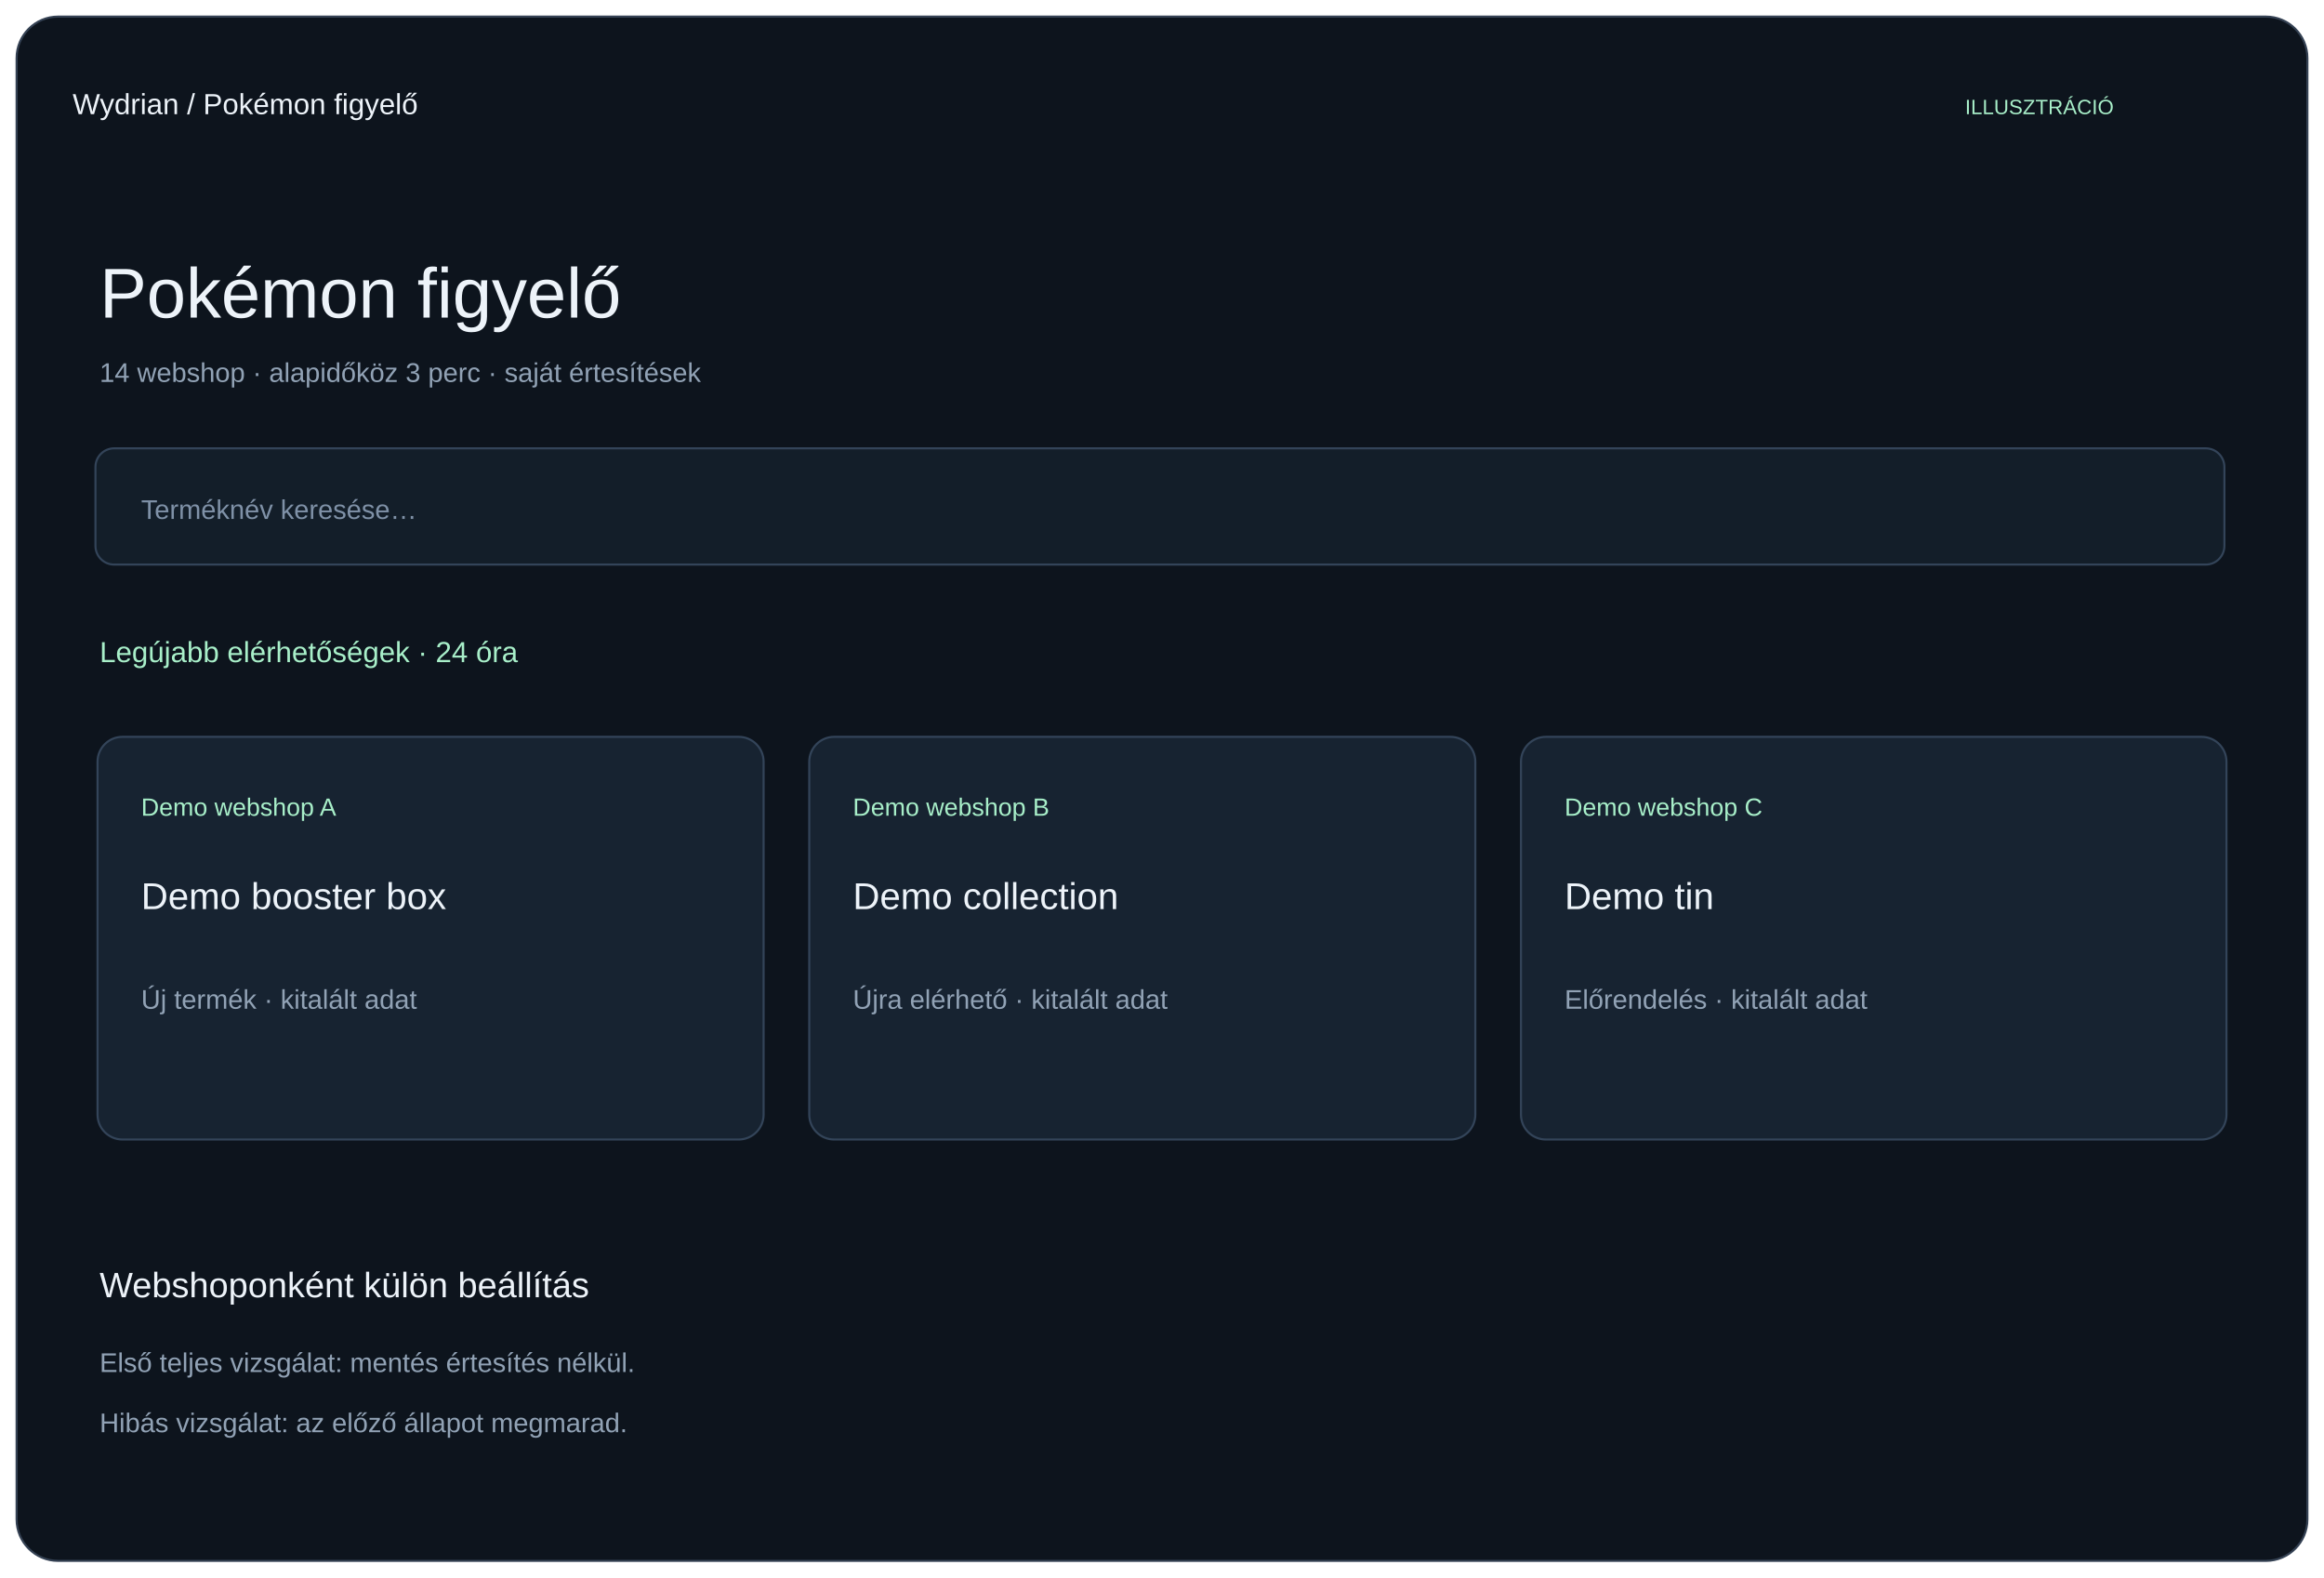
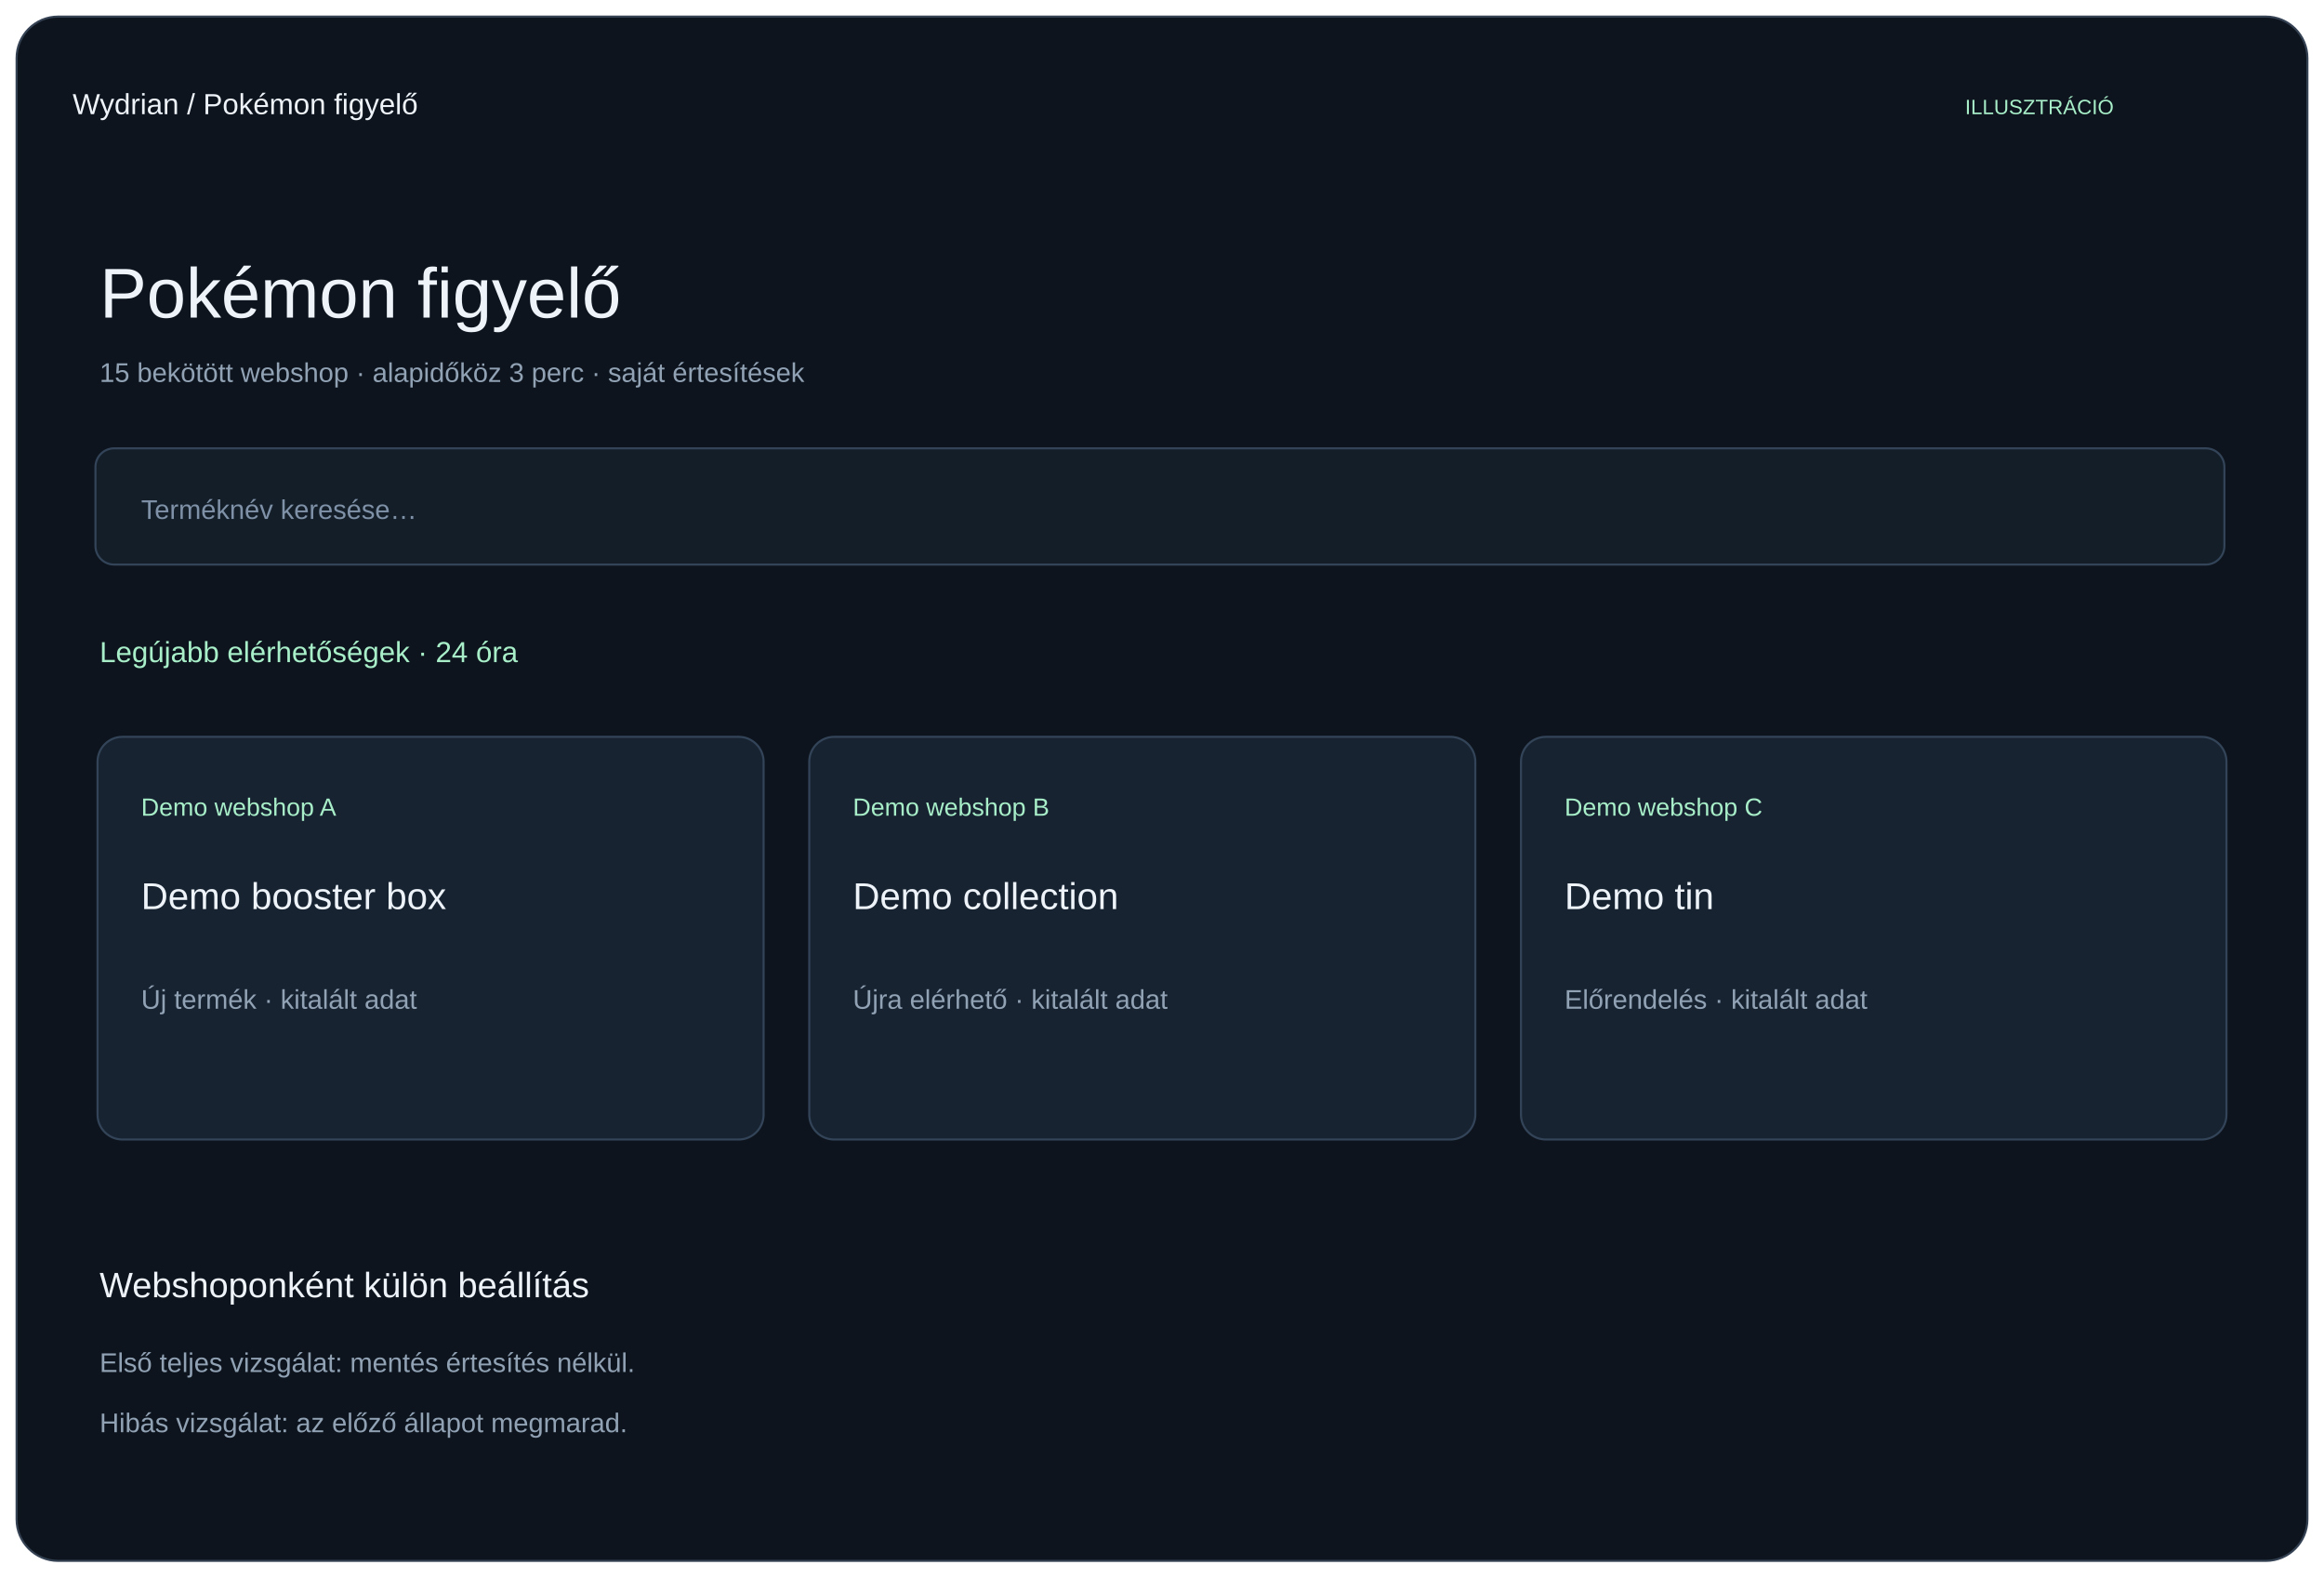
<svg xmlns="http://www.w3.org/2000/svg" width="1120" height="760" viewBox="0 0 1120 760" role="img" aria-labelledby="t d">
  <g font-family="Segoe UI,Arial,sans-serif">
    <rect x="8" y="8" width="1104" height="744" rx="20" fill="#0d141d" stroke="#344153" />
    <text x="35" y="55" fill="#edf3f9" font-size="14">Wydrian / Pokémon figyelő</text>
    <text x="947" y="55" fill="#a8efc9" font-size="10">ILLUSZTRÁCIÓ</text>
    <text x="48" y="153" font-size="34" fill="#edf3f9">Pokémon figyelő</text>
-     <text x="48" y="184" font-size="13" fill="#91a2b5">14 webshop · alapidőköz 3 perc · saját értesítések</text>
+     <text x="48" y="184" font-size="13" fill="#91a2b5">15 bekötött webshop · alapidőköz 3 perc · saját értesítések</text>
    <rect x="46" y="216" width="1026" height="56" rx="9" fill="#131e29" stroke="#334459" />
    <text x="68" y="250" font-size="13" fill="#7f91a7">Terméknév keresése…</text>
    <text x="48" y="319" font-size="14" fill="#a8efc9">Legújabb elérhetőségek · 24 óra</text>
    <g fill="#172331" stroke="#334459">
      <rect x="47" y="355" width="321" height="194" rx="12" />
      <rect x="390" y="355" width="321" height="194" rx="12" />
      <rect x="733" y="355" width="340" height="194" rx="12" />
    </g>
    <g fill="#a8efc9" font-size="12">
      <text x="68" y="393">Demo webshop A</text>
      <text x="411" y="393">Demo webshop B</text>
      <text x="754" y="393">Demo webshop C</text>
    </g>
    <g fill="#edf3f9" font-size="18">
      <text x="68" y="438">Demo booster box</text>
      <text x="411" y="438">Demo collection</text>
      <text x="754" y="438">Demo tin</text>
    </g>
    <g fill="#91a2b5" font-size="13">
      <text x="68" y="486">Új termék · kitalált adat</text>
      <text x="411" y="486">Újra elérhető · kitalált adat</text>
      <text x="754" y="486">Előrendelés · kitalált adat</text>
    </g>
    <text x="48" y="625" font-size="17" fill="#edf3f9">Webshoponként külön beállítás</text>
    <text x="48" y="661" font-size="13" fill="#91a2b5">Első teljes vizsgálat: mentés értesítés nélkül.</text>
    <text x="48" y="690" font-size="13" fill="#91a2b5">Hibás vizsgálat: az előző állapot megmarad.</text>
  </g>
</svg>
